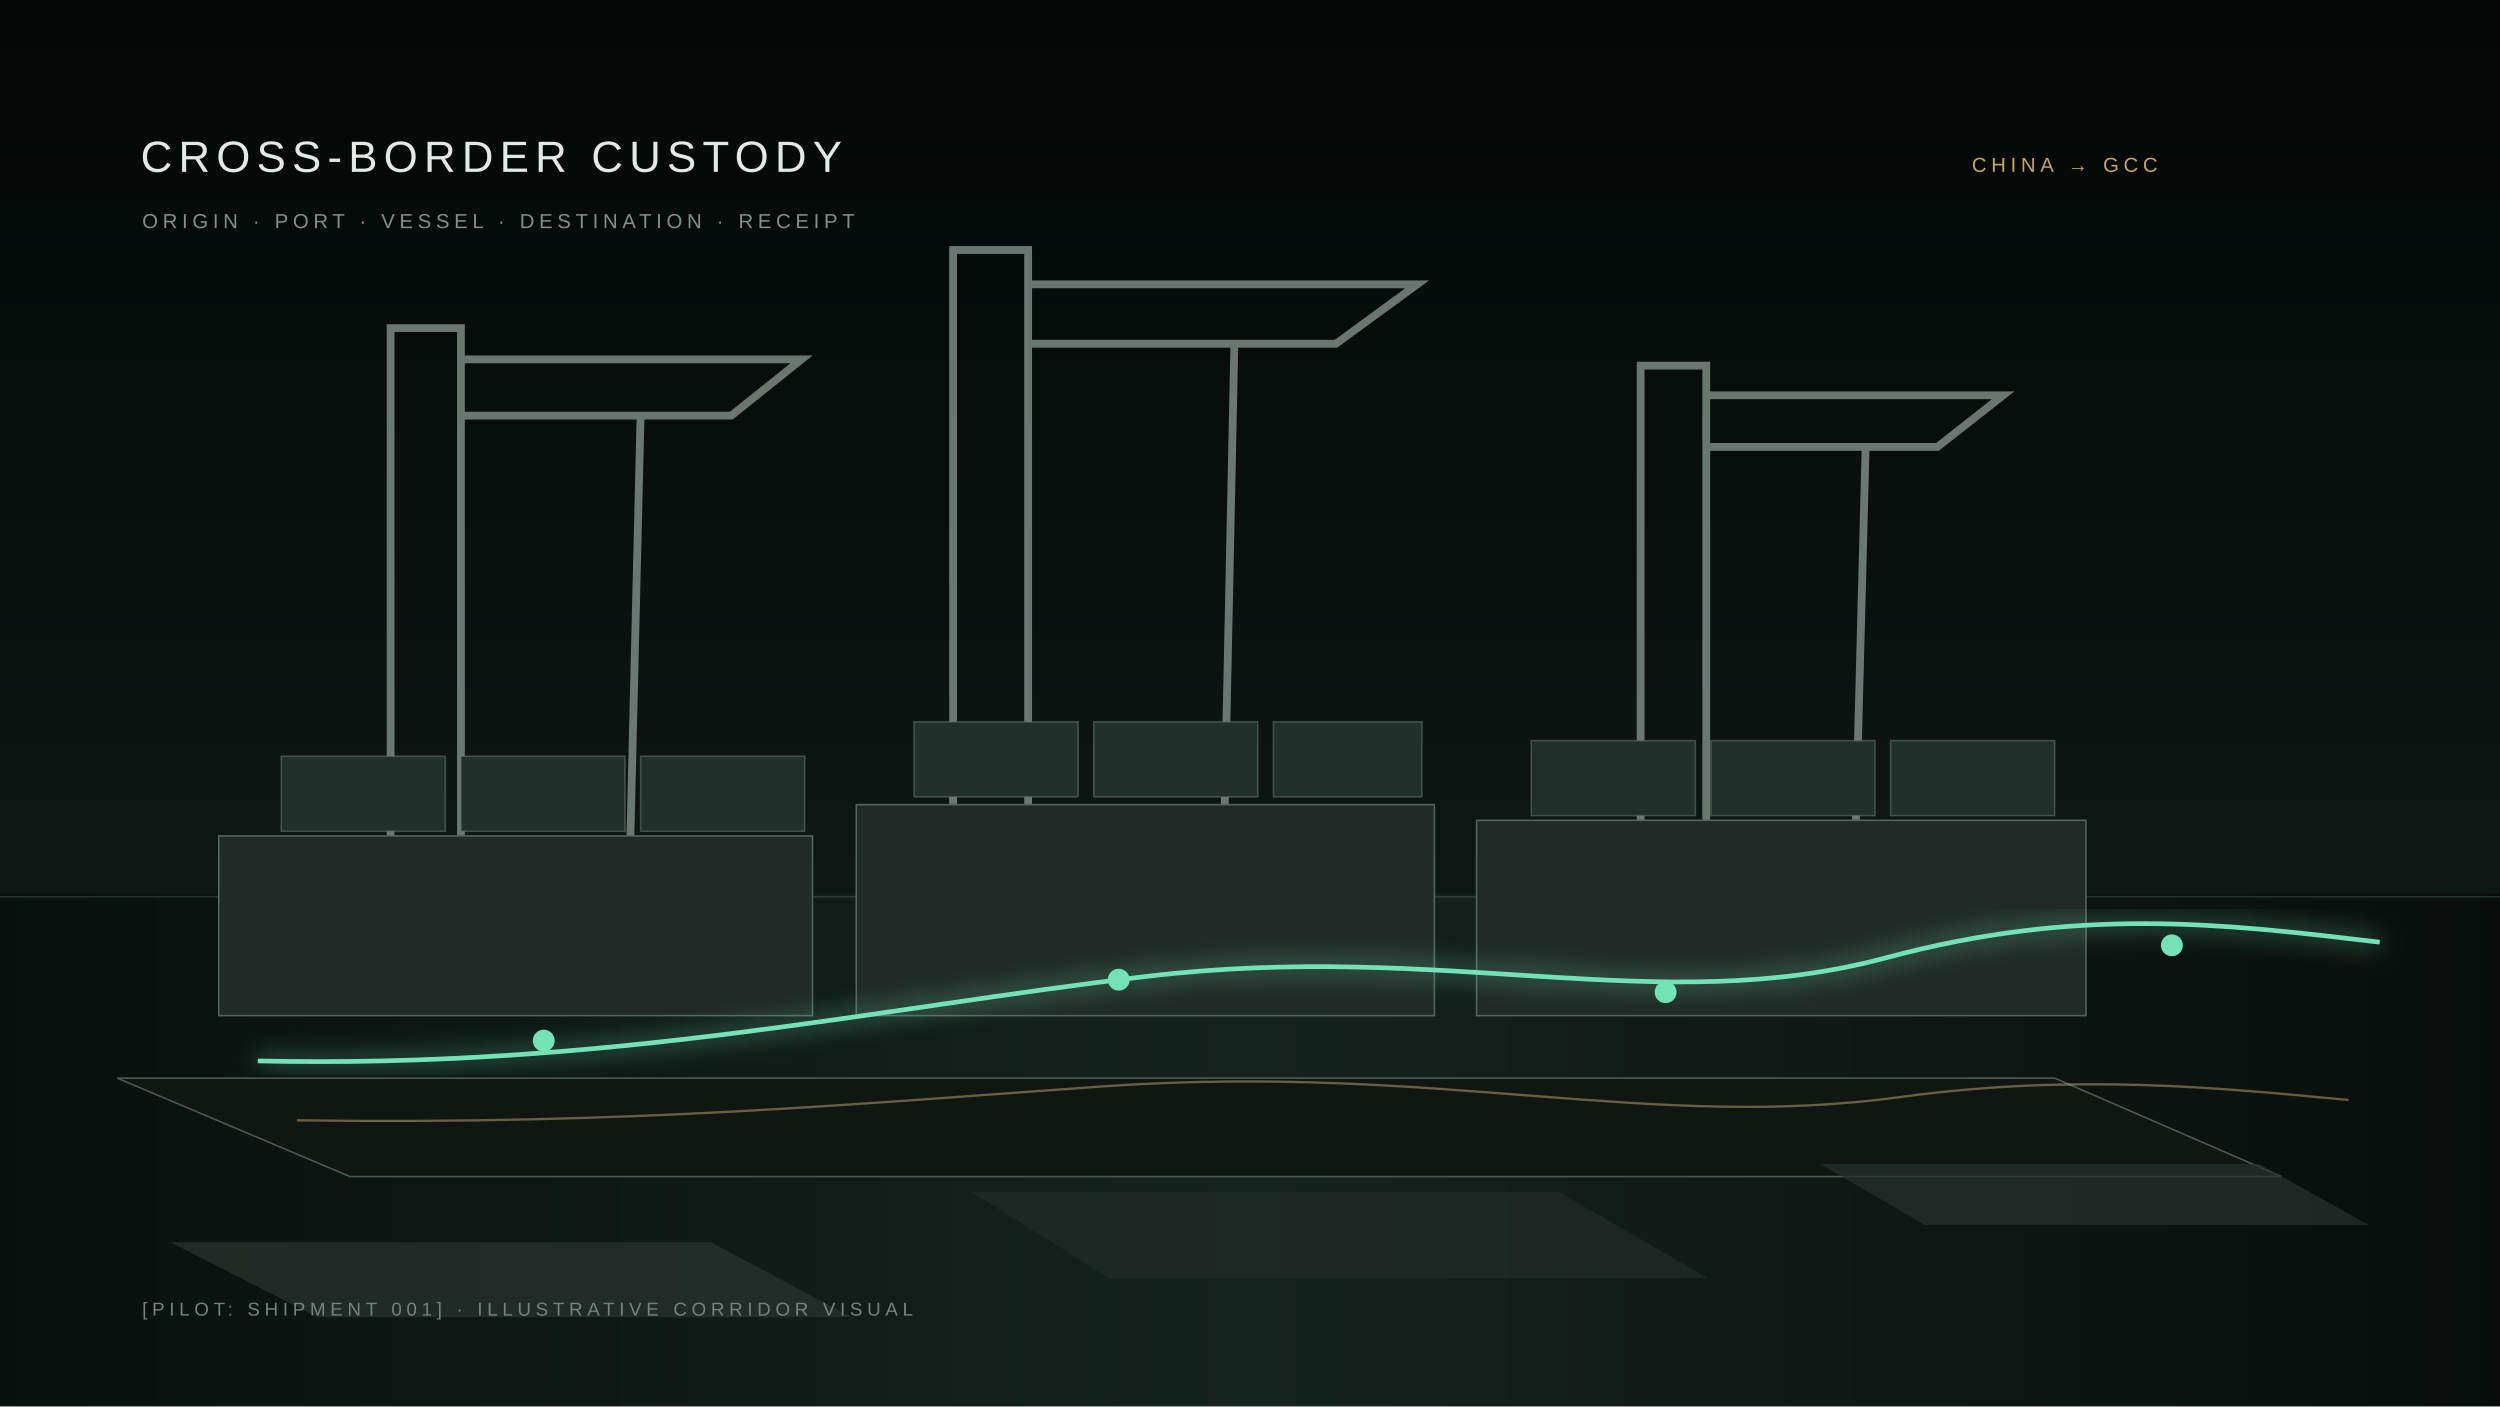
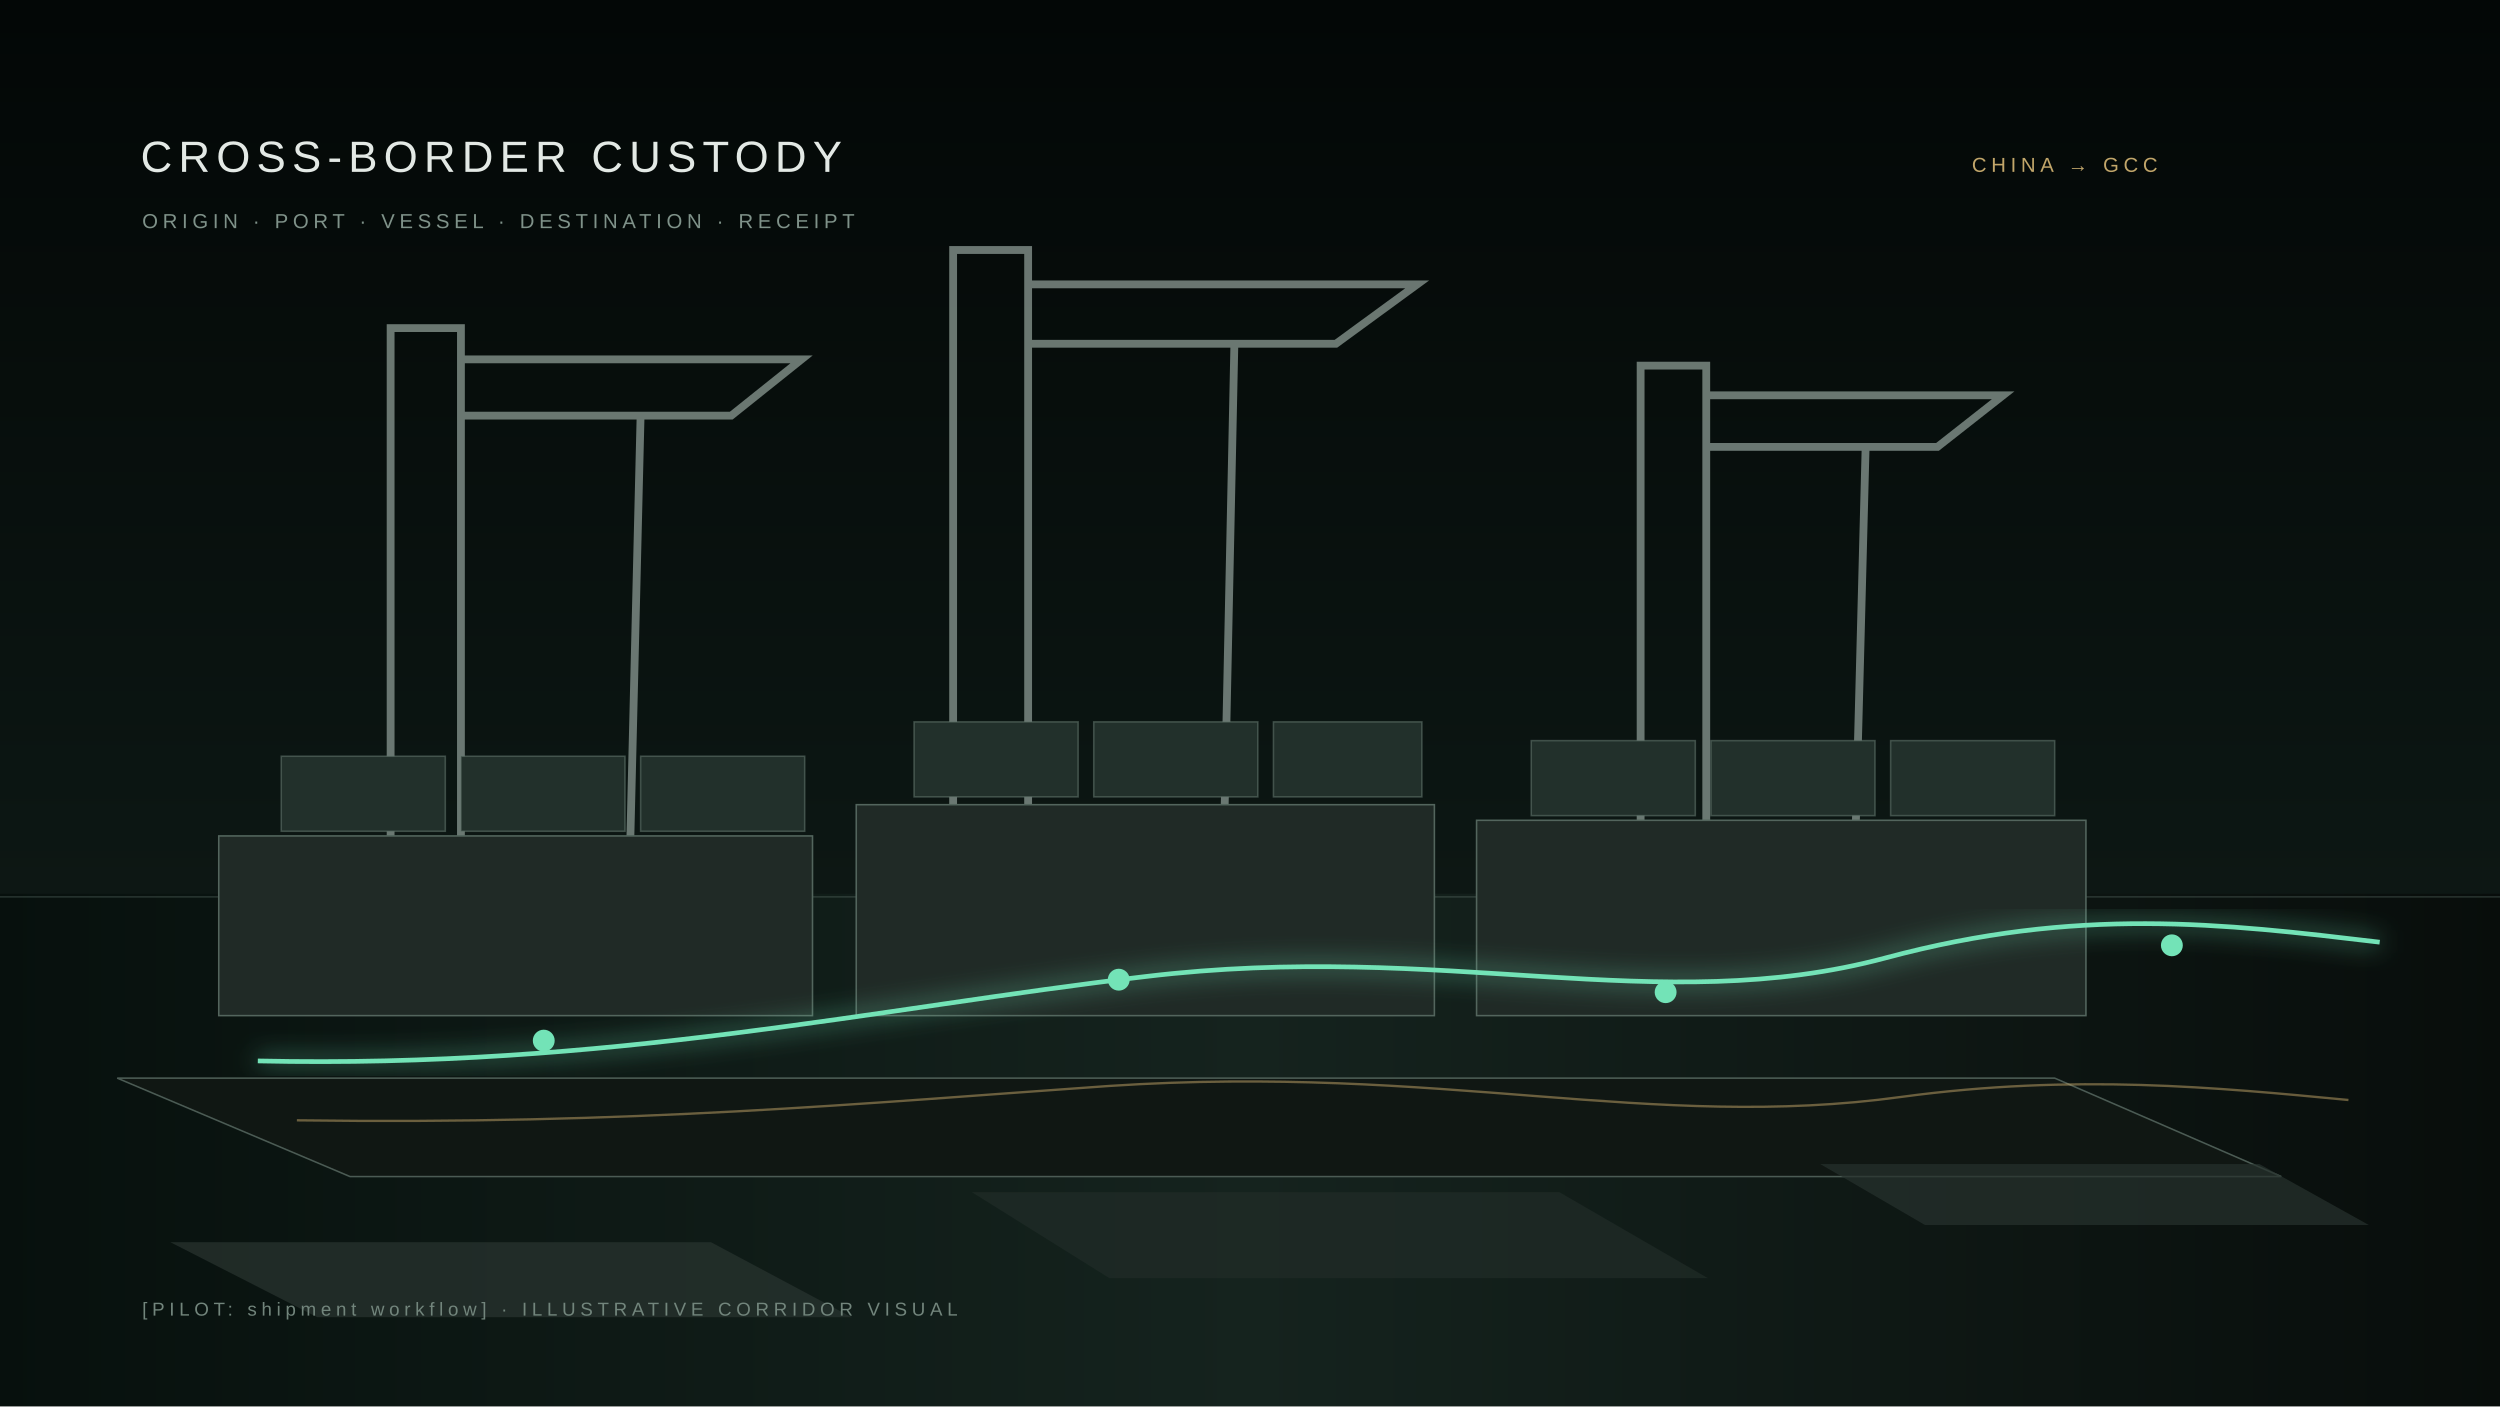
<svg xmlns="http://www.w3.org/2000/svg" viewBox="0 0 1600 900" fill="none">
  <defs>
    <linearGradient id="sky" x1="0" y1="0" x2="0" y2="1">
      <stop stop-color="#030706" />
      <stop offset=".55" stop-color="#0B1512" />
      <stop offset="1" stop-color="#17201C" />
    </linearGradient>
    <linearGradient id="sea" x1="0" y1="0" x2="1" y2="0">
      <stop stop-color="#07100D" />
      <stop offset=".5" stop-color="#15231E" />
      <stop offset="1" stop-color="#080D0B" />
    </linearGradient>
    <filter id="g">
      <feGaussianBlur stdDeviation="8" result="b" />
      <feMerge>
        <feMergeNode in="b" />
        <feMergeNode in="SourceGraphic" />
      </feMerge>
    </filter>
  </defs>
  <rect width="1600" height="900" fill="url(#sky)" />
  <rect y="572" width="1600" height="328" fill="url(#sea)" />
  <path d="M0 574h1600" stroke="#62766D" stroke-opacity=".35" />
  <g opacity=".88" stroke="#77857F" stroke-width="5">
    <path d="M250 555V210h45v345M295 230h218l-45 36H294M410 265l-7 289M610 555V160h48v395M657 182h250l-52 38H656M790 220l-7 334M1050 555V234h42v321M1092 253h190l-42 33h-148M1194 286l-7 269" />
  </g>
  <g fill="#202A26" stroke="#53655D">
    <rect x="140" y="535" width="380" height="115" />
    <rect x="548" y="515" width="370" height="135" />
    <rect x="945" y="525" width="390" height="125" />
  </g>
  <g fill="#22302B" stroke="#657970" stroke-opacity=".55">
    <rect x="180" y="484" width="105" height="48" />
    <rect x="295" y="484" width="105" height="48" />
    <rect x="410" y="484" width="105" height="48" />
    <rect x="585" y="462" width="105" height="48" />
    <rect x="700" y="462" width="105" height="48" />
    <rect x="815" y="462" width="95" height="48" />
    <rect x="980" y="474" width="105" height="48" />
    <rect x="1095" y="474" width="105" height="48" />
    <rect x="1210" y="474" width="105" height="48" />
  </g>
  <path d="M75 690h1240l145 63H224L75 690Z" fill="#101713" stroke="#4B5B54" />
  <path d="M165 679c224 5 397-34 568-54 191-23 329 27 474-12 123-33 215-22 316-10" stroke="#73E3B7" stroke-width="3" filter="url(#g)" />
  <path d="M190 717c215 3 363-11 520-22 212-14 347 29 507 7 111-15 202-6 286 2" stroke="#C5A86A" stroke-width="1.5" opacity=".5" />
  <g fill="#73E3B7">
    <circle cx="348" cy="666" r="7" />
    <circle cx="716" cy="627" r="7" />
    <circle cx="1066" cy="635" r="7" />
    <circle cx="1390" cy="605" r="7" />
  </g>
  <g opacity=".72">
    <path d="M109 795h346l90 48H203l-94-48Z" fill="#28332F" />
    <path d="M622 763h376l95 55H710l-88-55Z" fill="#202B27" />
    <path d="M1165 745h281l70 39h-284l-67-39Z" fill="#26312D" />
  </g>
  <g font-family="Arial,sans-serif">
    <text x="90" y="110" fill="#E3E9E5" font-size="28" letter-spacing="4">CROSS-BORDER CUSTODY</text>
    <text x="91" y="146" fill="#7F9289" font-size="13" letter-spacing="3">ORIGIN · PORT · VESSEL · DESTINATION · RECEIPT</text>
    <text x="1262" y="110" fill="#C2A66A" font-size="13" letter-spacing="3">CHINA → GCC</text>
-     <text x="91" y="842" fill="#72857C" font-size="12" letter-spacing="3">[PILOT: SHIPMENT 001] · ILLUSTRATIVE CORRIDOR VISUAL</text>
+     <text x="91" y="842" fill="#72857C" font-size="12" letter-spacing="3">[PILOT: shipment workflow] · ILLUSTRATIVE CORRIDOR VISUAL</text>
  </g>
</svg>
